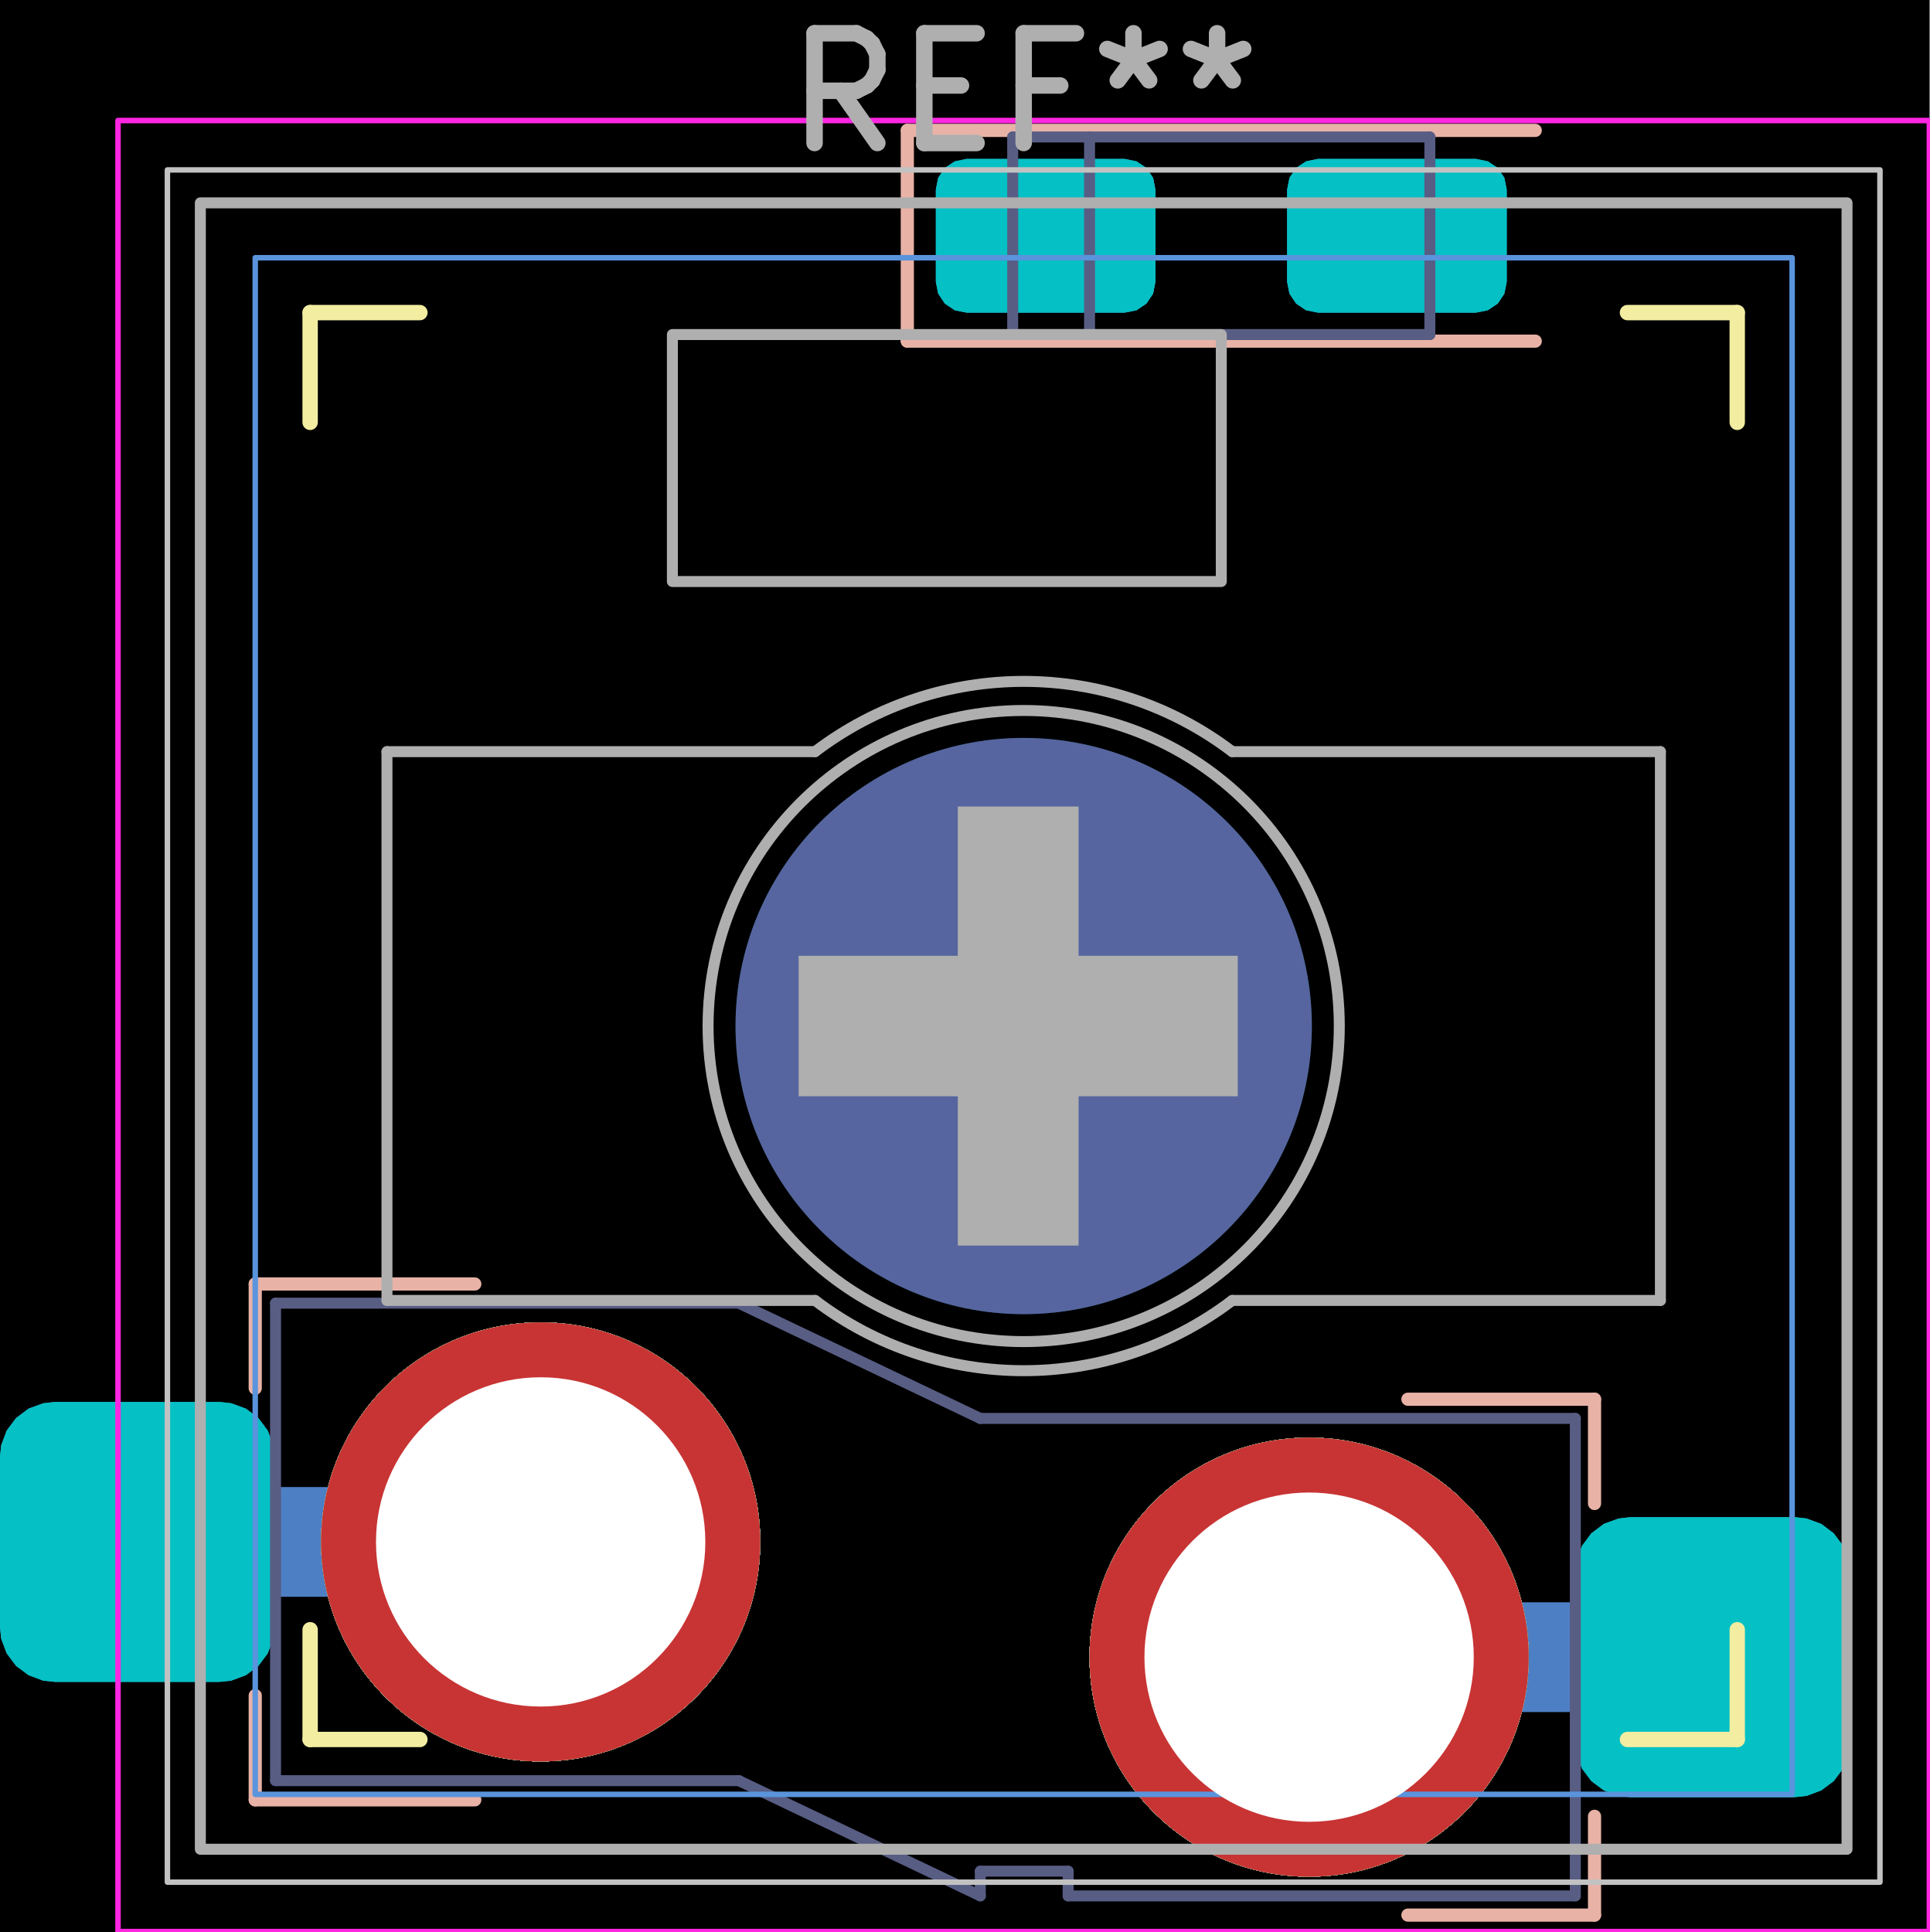
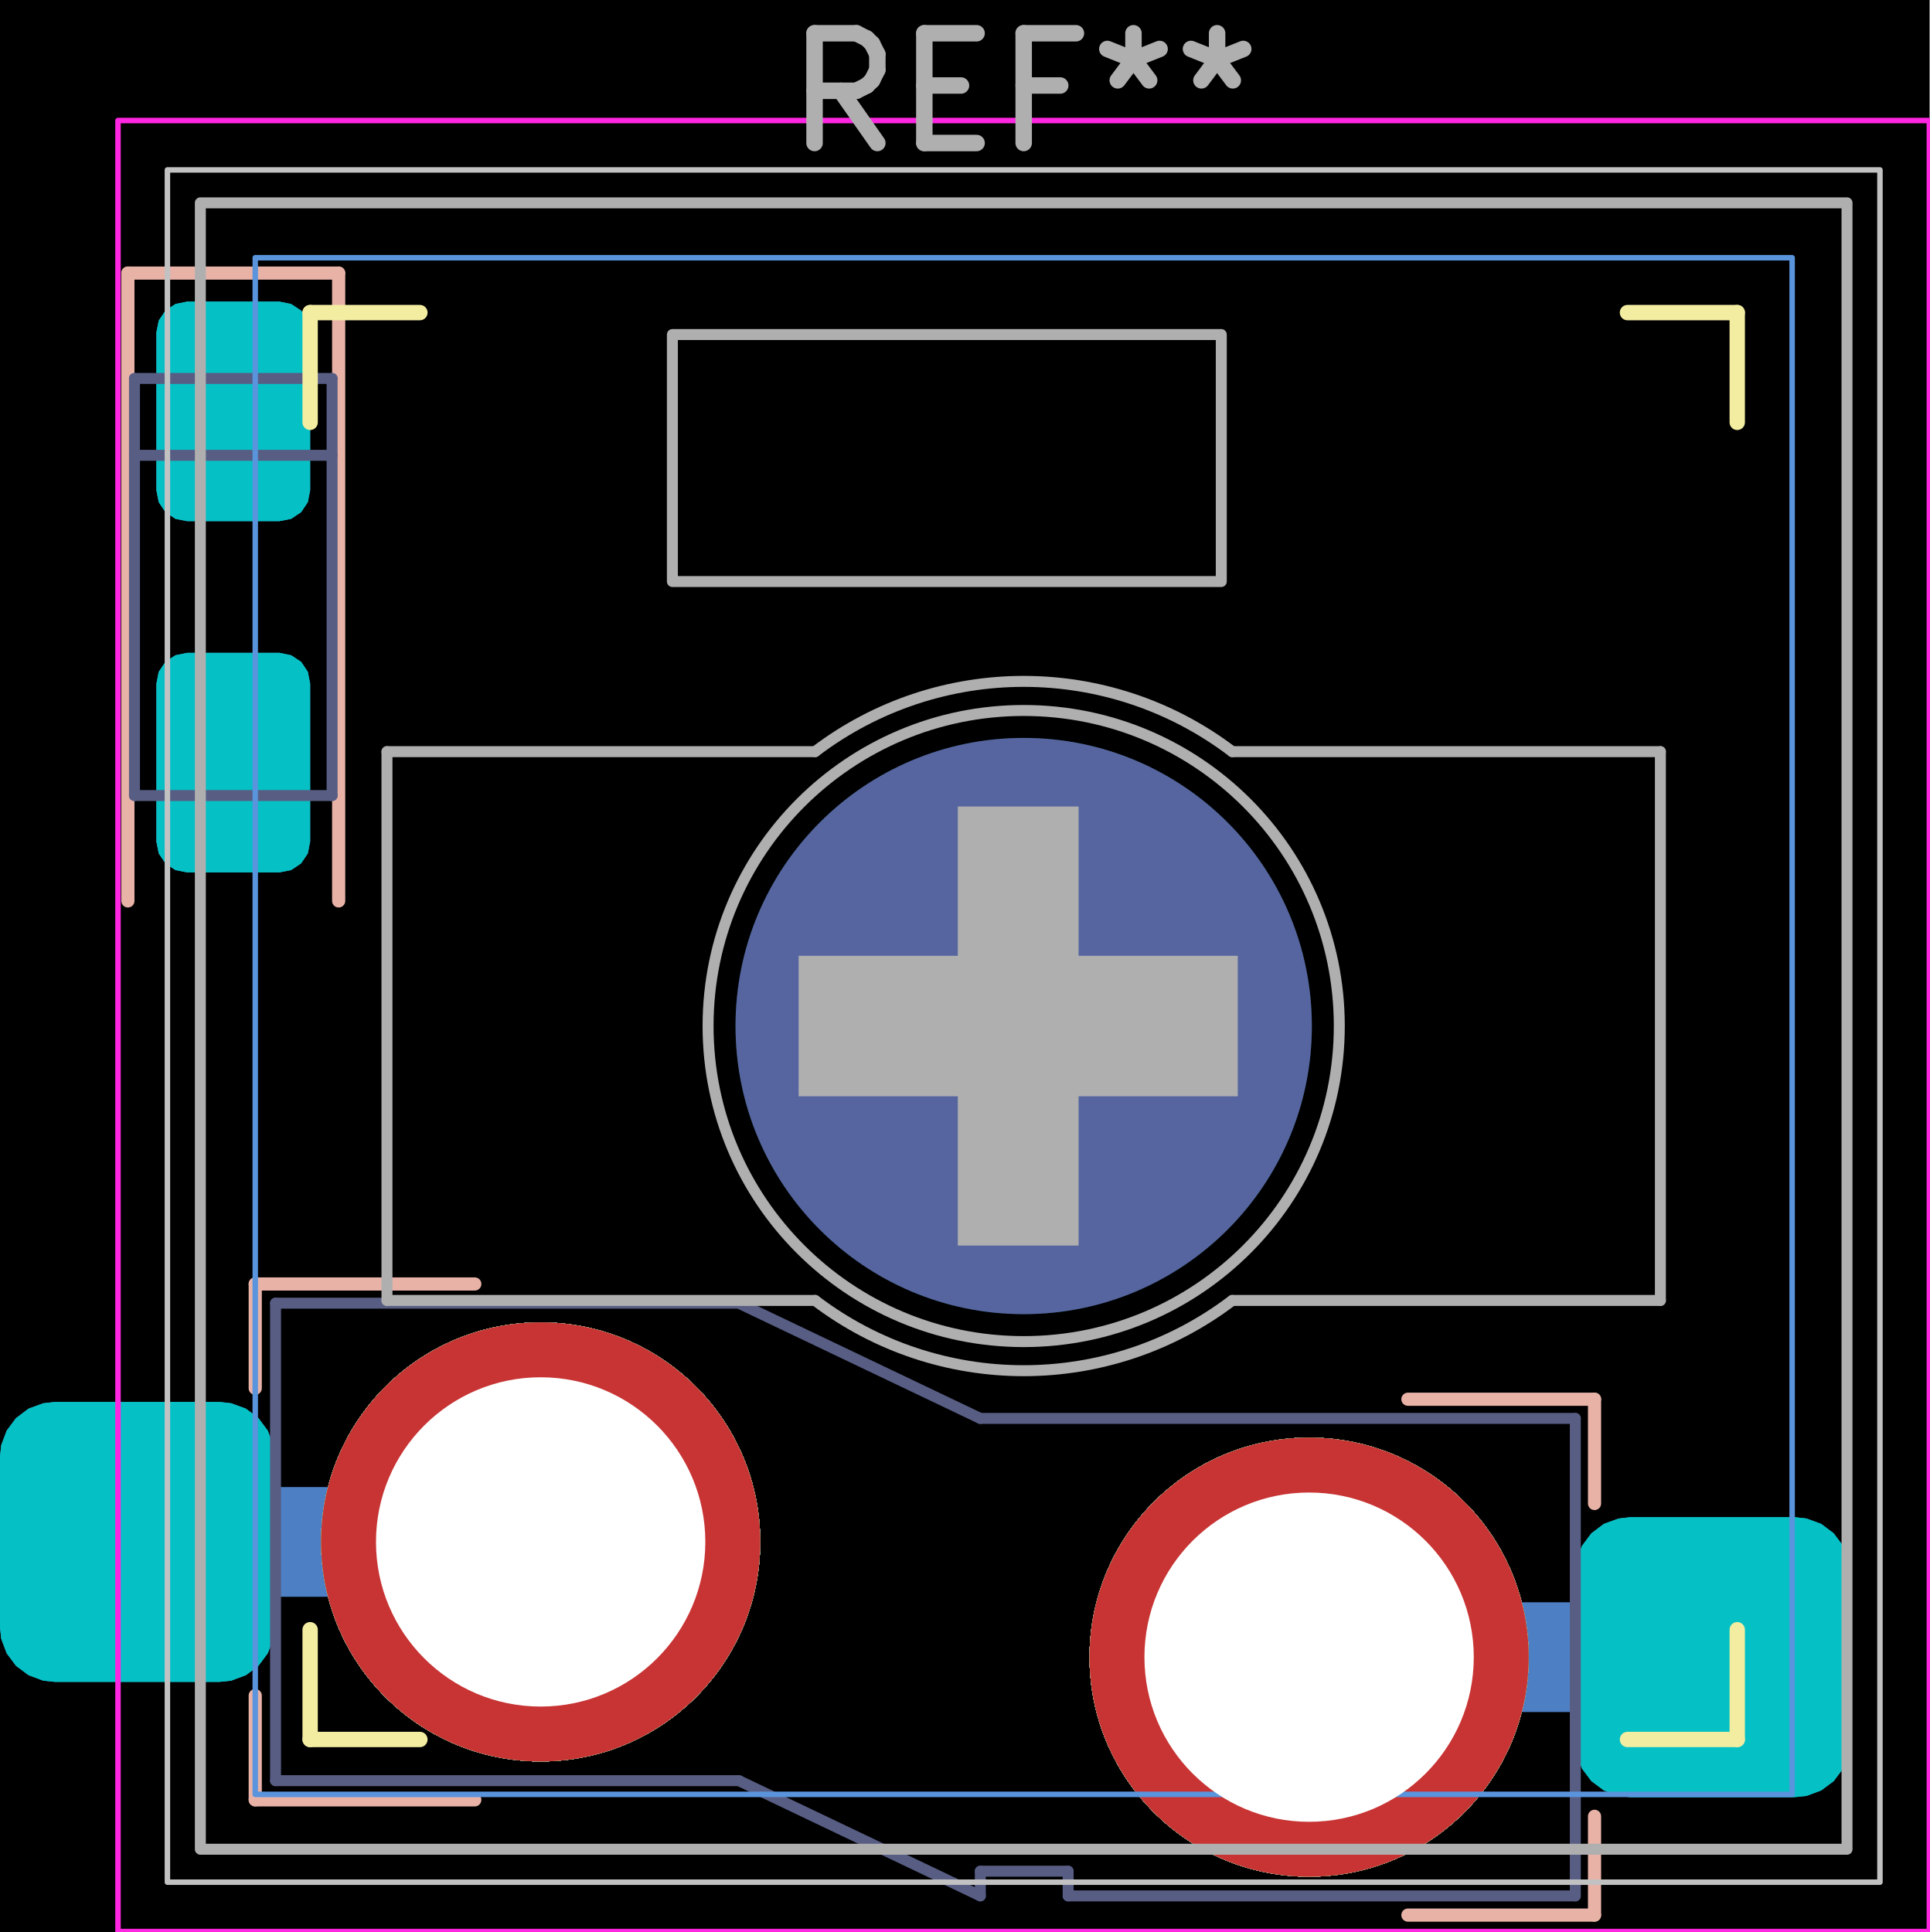
<svg xmlns="http://www.w3.org/2000/svg" version="1.1" width="100%" height="100%" viewBox="0 0 17.577 17.602" preserveAspectRatio="xMidYMid meet">
  <rect width="100%" height="100%" fill="black" />
  <g style="fill:#000000; fill-opacity:1;stroke:#000000; stroke-opacity:1; stroke-linecap:round; stroke-linejoin:round;" transform="translate(0 0) scale(1 1)">
    <path style="fill:#4D7FC4; fill-opacity:1; stroke:none;fill-rule:evenodd;" d="M 0,13.273 0.011,13.167 0.061,13.034 0.146,12.92 0.26,12.834 0.394,12.785 0.5,12.773 2,12.773 2.106,12.785 2.24,12.834 2.354,12.92 2.439,13.034 2.489,13.167 2.5,13.273 2.5,14.823 2.489,14.93 2.439,15.063 2.354,15.177 2.24,15.262 2.106,15.312 2,15.323 0.5,15.323 0.394,15.312 0.26,15.262 0.146,15.177 0.061,15.063 0.011,14.93 0,14.823 Z" />
    <path style="fill:#4D7FC4; fill-opacity:1; stroke:none;fill-rule:evenodd;" d="M 1.025,14.548 1.025,13.548 4.925,13.548 4.925,14.548 Z" />
  </g>
  <g style="fill:#4D7FC4; fill-opacity:1; stroke:none;">
    <circle cx="4.925" cy="14.048" r="2" />
    <circle cx="11.925" cy="15.098" r="2" />
    <path style="fill:#4D7FC4; fill-opacity:1; stroke:none;fill-rule:evenodd;" d="M 11.925,15.598 11.925,14.598 15.675,14.598 15.675,15.598 Z" />
    <path style="fill:#4D7FC4; fill-opacity:1; stroke:none;fill-rule:evenodd;" d="M 14.35,14.323 14.361,14.217 14.411,14.084 14.496,13.97 14.61,13.884 14.744,13.835 14.85,13.823 16.35,13.823 16.456,13.835 16.59,13.884 16.704,13.97 16.789,14.084 16.839,14.217 16.85,14.323 16.85,15.873 16.839,15.98 16.789,16.113 16.704,16.227 16.59,16.312 16.456,16.362 16.35,16.373 14.85,16.373 14.744,16.362 14.61,16.312 14.496,16.227 14.411,16.113 14.361,15.98 14.35,15.873 Z" />
-     <path style="fill:#4D7FC4; fill-opacity:1; stroke:none;fill-rule:evenodd;" d="M 11.725,1.728 11.746,1.621 11.807,1.53 11.898,1.47 12.005,1.448 13.445,1.448 13.552,1.47 13.643,1.53 13.704,1.621 13.725,1.728 13.725,2.568 13.704,2.675 13.643,2.766 13.552,2.827 13.445,2.848 12.005,2.848 11.898,2.827 11.807,2.766 11.746,2.675 11.725,2.568 Z" />
-     <path style="fill:#4D7FC4; fill-opacity:1; stroke:none;fill-rule:evenodd;" d="M 8.525,1.728 8.546,1.621 8.607,1.53 8.698,1.47 8.805,1.448 10.245,1.448 10.352,1.47 10.443,1.53 10.504,1.621 10.525,1.728 10.525,2.568 10.504,2.675 10.443,2.766 10.352,2.827 10.245,2.848 8.805,2.848 8.698,2.827 8.607,2.766 8.546,2.675 8.525,2.568 Z" />
+     <path style="fill:#4D7FC4; fill-opacity:1; stroke:none;fill-rule:evenodd;" d="M 1.705,7.948 1.598,7.927 1.507,7.866 1.446,7.775 1.425,7.668 1.425,6.228 1.446,6.121 1.507,6.03 1.598,5.97 1.705,5.948 2.545,5.948 2.652,5.97 2.743,6.03 2.804,6.121 2.825,6.228 2.825,7.668 2.804,7.775 2.743,7.866 2.652,7.927 2.545,7.948 Z" />
+     <path style="fill:#4D7FC4; fill-opacity:1; stroke:none;fill-rule:evenodd;" d="M 1.705,4.748 1.598,4.727 1.507,4.666 1.446,4.575 1.425,4.468 1.425,3.028 1.446,2.921 1.507,2.83 1.598,2.77 1.705,2.748 2.545,2.748 2.652,2.77 2.743,2.83 2.804,2.921 2.825,3.028 2.825,4.468 2.804,4.575 2.743,4.666 2.652,4.727 2.545,4.748 Z" />
  </g>
  <g style="fill:#02FFEE; fill-opacity:0.4; stroke:none;">
    <circle cx="9.325" cy="9.348" r="2.625" />
    <path style="fill:#02FFEE; fill-opacity:0.4; stroke:none;fill-rule:evenodd;" d="M 0,13.273 0.011,13.167 0.061,13.034 0.146,12.92 0.26,12.834 0.394,12.785 0.5,12.773 2,12.773 2.106,12.785 2.24,12.834 2.354,12.92 2.439,13.034 2.489,13.167 2.5,13.273 2.5,14.823 2.489,14.93 2.439,15.063 2.354,15.177 2.24,15.262 2.106,15.312 2,15.323 0.5,15.323 0.394,15.312 0.26,15.262 0.146,15.177 0.061,15.063 0.011,14.93 0,14.823 Z" />
    <circle cx="4.925" cy="14.048" r="2" />
    <circle cx="11.925" cy="15.098" r="2" />
    <path style="fill:#02FFEE; fill-opacity:0.4; stroke:none;fill-rule:evenodd;" d="M 14.35,14.323 14.361,14.217 14.411,14.084 14.496,13.97 14.61,13.884 14.744,13.835 14.85,13.823 16.35,13.823 16.456,13.835 16.59,13.884 16.704,13.97 16.789,14.084 16.839,14.217 16.85,14.323 16.85,15.873 16.839,15.98 16.789,16.113 16.704,16.227 16.59,16.312 16.456,16.362 16.35,16.373 14.85,16.373 14.744,16.362 14.61,16.312 14.496,16.227 14.411,16.113 14.361,15.98 14.35,15.873 Z" />
-     <path style="fill:#02FFEE; fill-opacity:0.4; stroke:none;fill-rule:evenodd;" d="M 11.725,1.728 11.746,1.621 11.807,1.53 11.898,1.47 12.005,1.448 13.445,1.448 13.552,1.47 13.643,1.53 13.704,1.621 13.725,1.728 13.725,2.568 13.704,2.675 13.643,2.766 13.552,2.827 13.445,2.848 12.005,2.848 11.898,2.827 11.807,2.766 11.746,2.675 11.725,2.568 Z" />
-     <path style="fill:#02FFEE; fill-opacity:0.4; stroke:none;fill-rule:evenodd;" d="M 8.525,1.728 8.546,1.621 8.607,1.53 8.698,1.47 8.805,1.448 10.245,1.448 10.352,1.47 10.443,1.53 10.504,1.621 10.525,1.728 10.525,2.568 10.504,2.675 10.443,2.766 10.352,2.827 10.245,2.848 8.805,2.848 8.698,2.827 8.607,2.766 8.546,2.675 8.525,2.568 Z" />
+     <path style="fill:#02FFEE; fill-opacity:0.4; stroke:none;fill-rule:evenodd;" d="M 1.705,7.948 1.598,7.927 1.507,7.866 1.446,7.775 1.425,7.668 1.425,6.228 1.446,6.121 1.507,6.03 1.598,5.97 1.705,5.948 2.545,5.948 2.652,5.97 2.743,6.03 2.804,6.121 2.825,6.228 2.825,7.668 2.804,7.775 2.743,7.866 2.652,7.927 2.545,7.948 Z" />
+     <path style="fill:#02FFEE; fill-opacity:0.4; stroke:none;fill-rule:evenodd;" d="M 1.705,4.748 1.598,4.727 1.507,4.666 1.446,4.575 1.425,4.468 1.425,3.028 1.446,2.921 1.507,2.83 1.598,2.77 1.705,2.748 2.545,2.748 2.652,2.77 2.743,2.83 2.804,2.921 2.825,3.028 2.825,4.468 2.804,4.575 2.743,4.666 2.652,4.727 2.545,4.748 Z" />
    <path style="fill:#00C2C2; fill-opacity:0.9; stroke:none;fill-rule:evenodd;" d="M 0,13.273 0.011,13.167 0.061,13.034 0.146,12.92 0.26,12.834 0.394,12.785 0.5,12.773 2,12.773 2.106,12.785 2.24,12.834 2.354,12.92 2.439,13.034 2.489,13.167 2.5,13.273 2.5,14.823 2.489,14.93 2.439,15.063 2.354,15.177 2.24,15.262 2.106,15.312 2,15.323 0.5,15.323 0.394,15.312 0.26,15.262 0.146,15.177 0.061,15.063 0.011,14.93 0,14.823 Z" />
    <path style="fill:#00C2C2; fill-opacity:0.9; stroke:none;fill-rule:evenodd;" d="M 14.35,14.323 14.361,14.217 14.411,14.084 14.496,13.97 14.61,13.884 14.744,13.835 14.85,13.823 16.35,13.823 16.456,13.835 16.59,13.884 16.704,13.97 16.789,14.084 16.839,14.217 16.85,14.323 16.85,15.873 16.839,15.98 16.789,16.113 16.704,16.227 16.59,16.312 16.456,16.362 16.35,16.373 14.85,16.373 14.744,16.362 14.61,16.312 14.496,16.227 14.411,16.113 14.361,15.98 14.35,15.873 Z" />
-     <path style="fill:#00C2C2; fill-opacity:0.9; stroke:none;fill-rule:evenodd;" d="M 11.725,1.728 11.746,1.621 11.807,1.53 11.898,1.47 12.005,1.448 13.445,1.448 13.552,1.47 13.643,1.53 13.704,1.621 13.725,1.728 13.725,2.568 13.704,2.675 13.643,2.766 13.552,2.827 13.445,2.848 12.005,2.848 11.898,2.827 11.807,2.766 11.746,2.675 11.725,2.568 Z" />
-     <path style="fill:#00C2C2; fill-opacity:0.9; stroke:none;fill-rule:evenodd;" d="M 8.525,1.728 8.546,1.621 8.607,1.53 8.698,1.47 8.805,1.448 10.245,1.448 10.352,1.47 10.443,1.53 10.504,1.621 10.525,1.728 10.525,2.568 10.504,2.675 10.443,2.766 10.352,2.827 10.245,2.848 8.805,2.848 8.698,2.827 8.607,2.766 8.546,2.675 8.525,2.568 Z" />
+     <path style="fill:#00C2C2; fill-opacity:0.9; stroke:none;fill-rule:evenodd;" d="M 1.705,7.948 1.598,7.927 1.507,7.866 1.446,7.775 1.425,7.668 1.425,6.228 1.446,6.121 1.507,6.03 1.598,5.97 1.705,5.948 2.545,5.948 2.652,5.97 2.743,6.03 2.804,6.121 2.825,6.228 2.825,7.668 2.804,7.775 2.743,7.866 2.652,7.927 2.545,7.948 Z" />
+     <path style="fill:#00C2C2; fill-opacity:0.9; stroke:none;fill-rule:evenodd;" d="M 1.705,4.748 1.598,4.727 1.507,4.666 1.446,4.575 1.425,4.468 1.425,3.028 1.446,2.921 1.507,2.83 1.598,2.77 1.705,2.748 2.545,2.748 2.652,2.77 2.743,2.83 2.804,2.921 2.825,3.028 2.825,4.468 2.804,4.575 2.743,4.666 2.652,4.727 2.545,4.748 Z" />
  </g>
  <g style="fill:none;  stroke:#E8B2A7; stroke-width:0.12; stroke-opacity:1;  stroke-linecap:round; stroke-linejoin:round;">
    <path d="M2.325 11.698 L2.325 12.648 " />
    <path d="M2.325 11.698 L4.325 11.698 " />
    <path d="M2.325 16.398 L2.325 15.448 " />
    <path d="M2.325 16.398 L4.325 16.398 " />
    <path d="M14.525 12.748 L12.825 12.748 " />
    <path d="M14.525 12.748 L14.525 13.698 " />
    <path d="M14.525 17.448 L12.825 17.448 " />
    <path d="M14.525 17.448 L14.525 16.548 " />
-     <path d="M8.265 1.188 L13.985 1.188 " />
-     <path d="M8.265 3.108 L13.985 3.108 " />
-     <path d="M8.265 1.188 L8.265 3.108 " />
+     <path d="M1.165 2.488 L1.165 8.208 " />
+     <path d="M3.085 2.488 L3.085 8.208 " />
+     <path d="M1.165 2.488 L3.085 2.488 " />
  </g>
  <g style="fill:none;  stroke:#585D84; stroke-width:0.1; stroke-opacity:1;  stroke-linecap:round; stroke-linejoin:round;">
    <path d="M2.51 11.873 L2.51 16.223 " />
    <path d="M2.51 11.873 L6.73 11.873 " />
    <path d="M2.51 16.223 L6.73 16.223 " />
    <path d="M6.73 11.873 L8.93 12.923 " />
    <path d="M6.73 16.223 L8.93 17.273 " />
    <path d="M8.93 17.048 L8.93 17.273 " />
    <path d="M9.73 17.048 L8.93 17.048 " />
    <path d="M9.73 17.273 L9.73 17.048 " />
    <path d="M14.35 12.923 L8.93 12.923 " />
    <path d="M14.35 12.923 L14.35 17.273 " />
    <path d="M14.35 17.273 L9.73 17.273 " />
-     <path d="M9.225 1.248 L13.025 1.248 " />
-     <path d="M13.025 1.248 L13.025 3.048 " />
-     <path d="M13.025 3.048 L9.225 3.048 " />
-     <path d="M9.225 3.048 L9.225 1.248 " />
-     <path d="M9.925 1.248 L9.925 3.048 " />
+     <path d="M1.225 3.448 L1.225 7.248 " />
+     <path d="M1.225 7.248 L3.025 7.248 " />
+     <path d="M3.025 7.248 L3.025 3.448 " />
+     <path d="M3.025 3.448 L1.225 3.448 " />
+     <path d="M1.225 4.148 L3.025 4.148 " />
  </g>
  <g style="fill:#F2EDA1; fill-opacity:1; stroke:none;">
    <circle cx="4.925" cy="14.048" r="2" />
    <circle cx="11.925" cy="15.098" r="2" />
  </g>
  <g style="fill:#E8B2A7; fill-opacity:1; stroke:none;">
    <circle cx="4.925" cy="14.048" r="2" />
    <circle cx="11.925" cy="15.098" r="2" />
  </g>
  <g style="fill:#28CCD9; fill-opacity:1; stroke:none;">
    <circle cx="4.925" cy="14.048" r="2" />
    <circle cx="11.925" cy="15.098" r="2" />
  </g>
  <g style="fill:#A7A5C6; fill-opacity:1; stroke:none;">
    <circle cx="4.925" cy="14.048" r="2" />
    <circle cx="11.925" cy="15.098" r="2" />
  </g>
  <g style="fill:#F76F8E; fill-opacity:1; stroke:none;">
    <circle cx="4.925" cy="14.048" r="2" />
    <circle cx="11.925" cy="15.098" r="2" />
  </g>
  <g style="fill:#5BC3EB; fill-opacity:1; stroke:none;">
    <circle cx="4.925" cy="14.048" r="2" />
    <circle cx="11.925" cy="15.098" r="2" />
  </g>
  <g style="fill:#ED7C33; fill-opacity:1; stroke:none;">
    <circle cx="4.925" cy="14.048" r="2" />
    <circle cx="11.925" cy="15.098" r="2" />
  </g>
  <g style="fill:#F2EDA1; fill-opacity:1; stroke:none;">
    <circle cx="4.925" cy="14.048" r="2" />
    <circle cx="11.925" cy="15.098" r="2" />
  </g>
  <g style="fill:#E8B2A7; fill-opacity:1; stroke:none;">
    <circle cx="4.925" cy="14.048" r="2" />
    <circle cx="11.925" cy="15.098" r="2" />
  </g>
  <g style="fill:#28CCD9; fill-opacity:1; stroke:none;">
    <circle cx="4.925" cy="14.048" r="2" />
    <circle cx="11.925" cy="15.098" r="2" />
  </g>
  <g style="fill:#A7A5C6; fill-opacity:1; stroke:none;">
    <circle cx="4.925" cy="14.048" r="2" />
    <circle cx="11.925" cy="15.098" r="2" />
  </g>
  <g style="fill:#F76F8E; fill-opacity:1; stroke:none;">
    <circle cx="4.925" cy="14.048" r="2" />
    <circle cx="11.925" cy="15.098" r="2" />
  </g>
  <g style="fill:#5BC3EB; fill-opacity:1; stroke:none;">
    <circle cx="4.925" cy="14.048" r="2" />
    <circle cx="11.925" cy="15.098" r="2" />
  </g>
  <g style="fill:#ED7C33; fill-opacity:1; stroke:none;">
    <circle cx="4.925" cy="14.048" r="2" />
    <circle cx="11.925" cy="15.098" r="2" />
  </g>
  <g style="fill:#F2EDA1; fill-opacity:1; stroke:none;">
    <circle cx="4.925" cy="14.048" r="2" />
    <circle cx="11.925" cy="15.098" r="2" />
  </g>
  <g style="fill:#E8B2A7; fill-opacity:1; stroke:none;">
    <circle cx="4.925" cy="14.048" r="2" />
    <circle cx="11.925" cy="15.098" r="2" />
  </g>
  <g style="fill:#28CCD9; fill-opacity:1; stroke:none;">
    <circle cx="4.925" cy="14.048" r="2" />
    <circle cx="11.925" cy="15.098" r="2" />
  </g>
  <g style="fill:#A7A5C6; fill-opacity:1; stroke:none;">
    <circle cx="4.925" cy="14.048" r="2" />
    <circle cx="11.925" cy="15.098" r="2" />
  </g>
  <g style="fill:#F76F8E; fill-opacity:1; stroke:none;">
    <circle cx="4.925" cy="14.048" r="2" />
    <circle cx="11.925" cy="15.098" r="2" />
  </g>
  <g style="fill:#5BC3EB; fill-opacity:1; stroke:none;">
    <circle cx="4.925" cy="14.048" r="2" />
    <circle cx="11.925" cy="15.098" r="2" />
  </g>
  <g style="fill:#ED7C33; fill-opacity:1; stroke:none;">
    <circle cx="4.925" cy="14.048" r="2" />
    <circle cx="11.925" cy="15.098" r="2" />
  </g>
  <g style="fill:#8DCB81; fill-opacity:1; stroke:none;">
    <circle cx="4.925" cy="14.048" r="2" />
    <circle cx="11.925" cy="15.098" r="2" />
  </g>
  <g style="fill:#F2EDA1; fill-opacity:1; stroke:none;">
    <circle cx="4.925" cy="14.048" r="2" />
    <circle cx="11.925" cy="15.098" r="2" />
  </g>
  <g style="fill:#E8B2A7; fill-opacity:1; stroke:none;">
    <circle cx="4.925" cy="14.048" r="2" />
    <circle cx="11.925" cy="15.098" r="2" />
  </g>
  <g style="fill:#28CCD9; fill-opacity:1; stroke:none;">
    <circle cx="4.925" cy="14.048" r="2" />
    <circle cx="11.925" cy="15.098" r="2" />
  </g>
  <g style="fill:#A7A5C6; fill-opacity:1; stroke:none;">
    <circle cx="4.925" cy="14.048" r="2" />
    <circle cx="11.925" cy="15.098" r="2" />
  </g>
  <g style="fill:#DB628B; fill-opacity:1; stroke:none;">
    <circle cx="4.925" cy="14.048" r="2" />
    <circle cx="11.925" cy="15.098" r="2" />
  </g>
  <g style="fill:#4FCBCB; fill-opacity:1; stroke:none;">
    <circle cx="4.925" cy="14.048" r="2" />
    <circle cx="11.925" cy="15.098" r="2" />
  </g>
  <g style="fill:#CE7D2C; fill-opacity:1; stroke:none;">
    <circle cx="4.925" cy="14.048" r="2" />
    <circle cx="11.925" cy="15.098" r="2" />
  </g>
  <g style="fill:#7FC87F; fill-opacity:1; stroke:none;">
    <circle cx="4.925" cy="14.048" r="2" />
    <circle cx="11.925" cy="15.098" r="2" />
  </g>
  <g style="fill:#C83434; fill-opacity:1; stroke:none;">
    <circle cx="4.925" cy="14.048" r="2" />
    <circle cx="11.925" cy="15.098" r="2" />
  </g>
  <g style="fill:#D864FF; fill-opacity:0.4; stroke:none;">
    <circle cx="9.325" cy="9.348" r="2.625" />
  </g>
  <g style="fill:none;  stroke:#F2EDA1; stroke-width:0.14; stroke-opacity:1;  stroke-linecap:round; stroke-linejoin:round;">
    <path d="M2.825 3.848 L2.825 2.848 " />
    <path d="M2.825 15.848 L2.825 14.848 " />
    <path d="M2.825 15.848 L3.825 15.848 " />
    <path d="M3.825 2.848 L2.825 2.848 " />
    <path d="M14.825 15.848 L15.825 15.848 " />
    <path d="M15.825 2.848 L14.825 2.848 " />
    <path d="M15.825 2.848 L15.825 3.848 " />
    <path d="M15.825 14.848 L15.825 15.848 " />
    <path style="fill:none;  stroke:#FF26E2; stroke-width:0.05; stroke-opacity:1;  stroke-linecap:round; stroke-linejoin:round;fill:none" d="M 1.075,1.098 17.575,1.098 17.575,17.598 1.075,17.598 Z" />
  </g>
  <g style="fill:none;  stroke:#AFAFAF; stroke-width:0.15; stroke-opacity:1;  stroke-linecap:round; stroke-linejoin:round;">
    <text x="9.325" y="1.348" textLength="4.536" font-size="1.333" lengthAdjust="spacingAndGlyphs" text-anchor="middle" opacity="0" stroke-opacity="0">REF**</text>
    <g class="stroked-text">
      <path d="M7.992 1.303 L7.658 0.827 " />
      <path d="M7.42 1.303 L7.42 0.303 " />
      <path d="M7.42 0.303 L7.801 0.303 " />
      <path d="M7.801 0.303 L7.896 0.351 " />
      <path d="M7.896 0.351 L7.944 0.398 " />
      <path d="M7.944 0.398 L7.992 0.494 " />
      <path d="M7.992 0.494 L7.992 0.636 " />
      <path d="M7.992 0.636 L7.944 0.732 " />
      <path d="M7.944 0.732 L7.896 0.779 " />
      <path d="M7.896 0.779 L7.801 0.827 " />
      <path d="M7.801 0.827 L7.42 0.827 " />
      <path d="M8.42 0.779 L8.754 0.779 " />
      <path d="M8.896 1.303 L8.42 1.303 " />
      <path d="M8.42 1.303 L8.42 0.303 " />
      <path d="M8.42 0.303 L8.896 0.303 " />
      <path d="M9.658 0.779 L9.325 0.779 " />
      <path d="M9.325 1.303 L9.325 0.303 " />
      <path d="M9.325 0.303 L9.801 0.303 " />
      <path d="M10.325 0.303 L10.325 0.541 " />
      <path d="M10.087 0.446 L10.325 0.541 " />
      <path d="M10.325 0.541 L10.563 0.446 " />
      <path d="M10.182 0.732 L10.325 0.541 " />
      <path d="M10.325 0.541 L10.468 0.732 " />
      <path d="M11.087 0.303 L11.087 0.541 " />
      <path d="M10.849 0.446 L11.087 0.541 " />
      <path d="M11.087 0.541 L11.325 0.446 " />
      <path d="M10.944 0.732 L11.087 0.541 " />
      <path d="M11.087 0.541 L11.23 0.732 " />
    </g>
  </g>
  <g style="fill:none;  stroke:#AFAFAF; stroke-width:0.1; stroke-opacity:1;  stroke-linecap:round; stroke-linejoin:round;">
    <path d="M3.525 6.848 L7.425 6.848 " />
    <path d="M3.525 11.848 L3.525 6.848 " />
    <path d="M7.425 11.848 L3.525 11.848 " />
    <path d="M11.225 6.848 L15.125 6.848 " />
    <path d="M15.125 6.848 L15.125 11.848 " />
    <path d="M15.125 11.848 L11.225 11.848 " />
    <path style="fill:none;  stroke:#AFAFAF; stroke-width:0.1; stroke-opacity:1;  stroke-linecap:round; stroke-linejoin:round;fill:none" d="M 6.125,3.048 11.125,3.048 11.125,5.298 6.125,5.298 Z" />
    <path style="fill:none;  stroke:#AFAFAF; stroke-width:0.1; stroke-opacity:1;  stroke-linecap:round; stroke-linejoin:round;fill:none" d="M 1.825,1.848 16.825,1.848 16.825,16.848 1.825,16.848 Z" />
    <path d="M11.225 6.848 A3.14 3.14 0.0 0 0 7.425 6.848" />
    <path d="M7.425 11.848 A3.14 3.14 0.0 0 0 11.225 11.848" />
    <circle cx="9.325" cy="9.348" r="2.875" />
    <path style="fill:#AFAFAF; fill-opacity:1; stroke:none;fill-rule:evenodd;" d="M 9.825,8.708 11.275,8.708 11.275,9.988 9.825,9.988 9.825,11.348 8.725,11.348 8.725,9.988 7.275,9.988 7.275,8.708 8.725,8.708 8.725,7.348 9.825,7.348 Z" />
    <path style="fill:none;  stroke:#5994DC; stroke-width:0.05; stroke-opacity:1;  stroke-linecap:round; stroke-linejoin:round;fill:none" d="M 2.325,2.348 16.325,2.348 16.325,16.348 2.325,16.348 Z" />
    <path style="fill:none;  stroke:#C2C2C2; stroke-width:0.05; stroke-opacity:1;  stroke-linecap:round; stroke-linejoin:round;fill:none" d="M 1.525,1.548 17.125,1.548 17.125,17.148 1.525,17.148 Z" />
  </g>
  <g style="fill:#FFFFFF; fill-opacity:1; stroke:none;">
    <circle cx="4.925" cy="14.048" r="1.5" />
  </g>
  <g style="fill:#FFFFFF; fill-opacity:1; stroke:none;">
    <circle cx="11.925" cy="15.098" r="1.5" />
  </g>
</svg>
